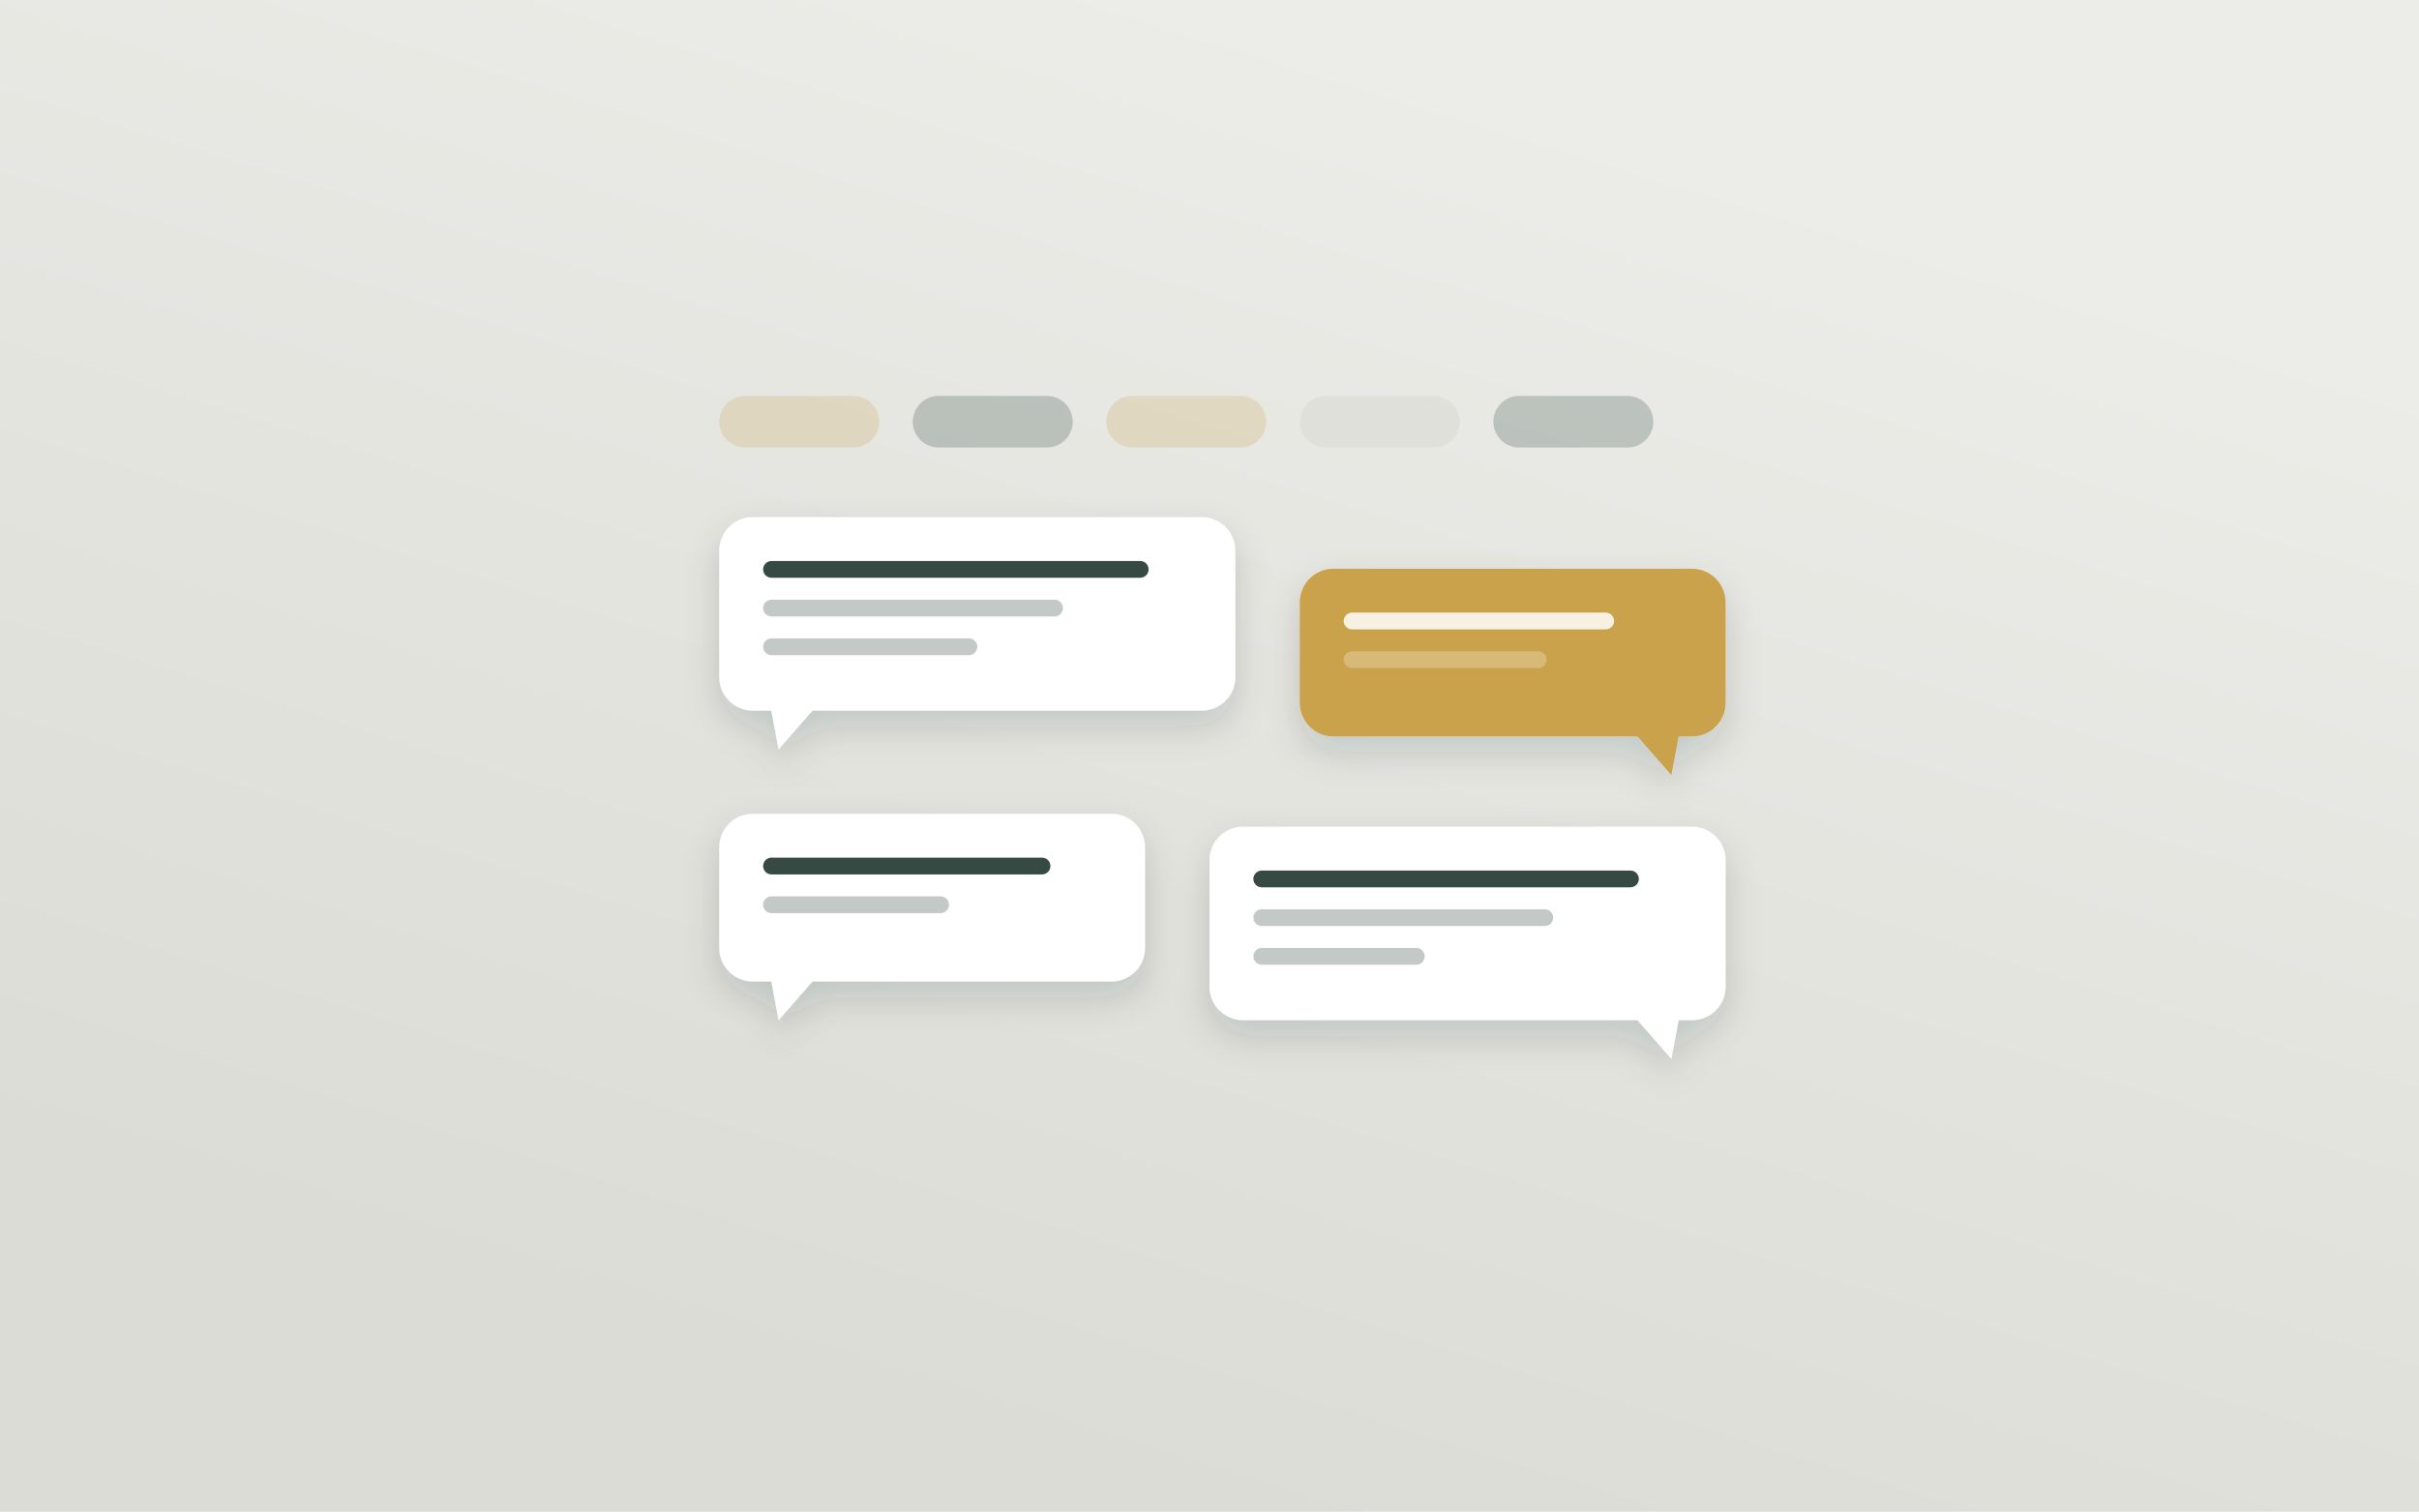
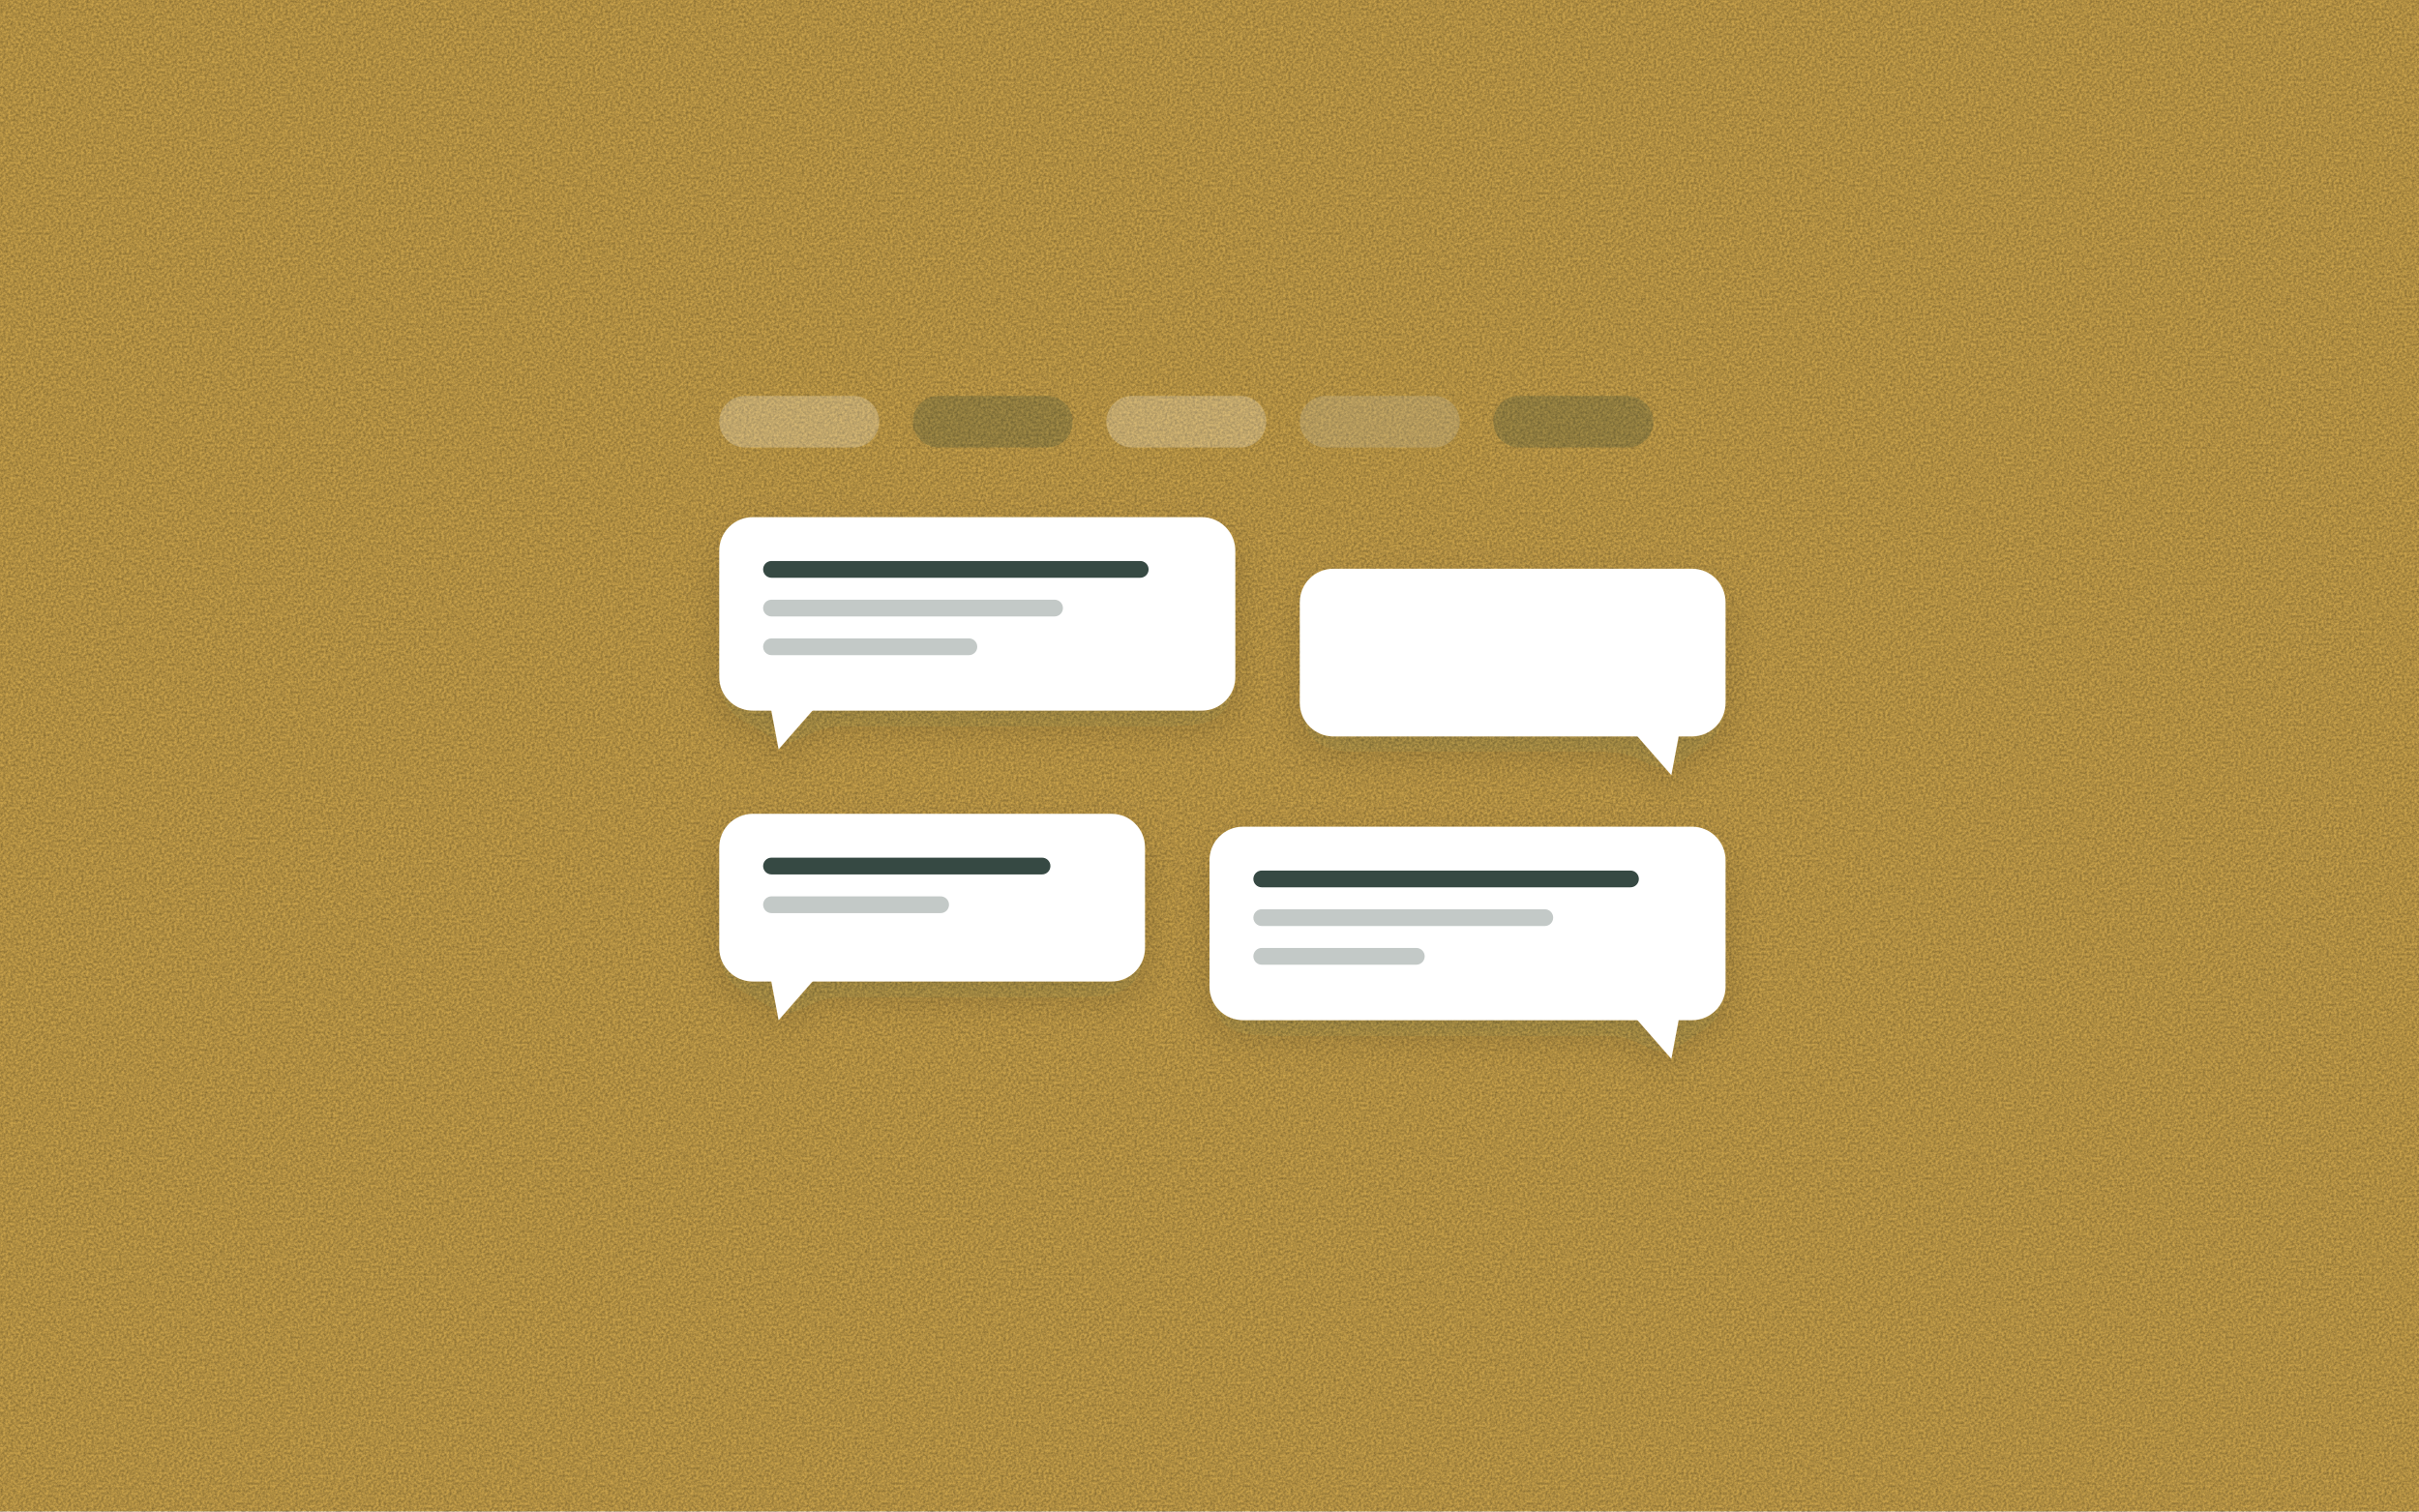
<svg xmlns="http://www.w3.org/2000/svg" viewBox="0 0 1200 750" width="1200" height="750">
  <defs>
    <linearGradient id="bg" x1="0.7" y1="0.1" x2="0.3" y2="0.9">
-       <stop offset="0" stop-color="#ecece8" />
-       <stop offset="1" stop-color="#dcdcd6" />
+       <stop offset="0" stop-color="#c9a24b" />
+       <stop offset="1" stop-color="#c9a24b" />
    </linearGradient>
    <filter id="sh" x="-20%" y="-20%" width="140%" height="160%">
      <feDropShadow dx="0" dy="12" stdDeviation="14" flood-color="#132a22" flood-opacity=".16" />
    </filter>
+     <filter id="noise" x="0" y="0" width="100%" height="100%">
+       <feTurbulence type="fractalNoise" baseFrequency=".8" numOctaves="2" stitchTiles="stitch" />
+       <feColorMatrix values="0 0 0 0 0 0 0 0 0 0 0 0 0 0 0 .5 0 0 0 -.12" />
+     </filter>
  </defs>
  <rect width="1200" height="750" fill="url(#bg)" />
+   <rect width="1200" height="750" filter="url(#noise)" />
  <g transform="translate(600 375) scale(0.64) translate(-600 -375)">
-     <rect x="220" y="96" width="124" height="40" rx="20" fill="#c9a24b" fill-opacity=".22" />
+     <rect x="220" y="96" width="124" height="40" rx="20" fill="#ffffff" fill-opacity=".22" />
    <rect x="370" y="96" width="124" height="40" rx="20" fill="#1c3f34" fill-opacity=".22" />
-     <rect x="520" y="96" width="124" height="40" rx="20" fill="#c9a24b" fill-opacity=".22" />
+     <rect x="520" y="96" width="124" height="40" rx="20" fill="#ffffff" fill-opacity=".22" />
    <rect x="670" y="96" width="124" height="40" rx="20" fill="#c4c4bc" fill-opacity=".22" />
    <rect x="820" y="96" width="124" height="40" rx="20" fill="#1c3f34" fill-opacity=".22" />
    <g filter="url(#sh)">
      <rect x="220" y="190" width="400" height="150" rx="26" fill="#fff" />
      <polygon points="260,338 294,338 266,370" fill="#fff" />
    </g>
    <rect x="254" y="224" width="298.8" height="13" rx="6.5" fill="#132a22" fill-opacity="0.85" />
    <rect x="254" y="254" width="232.4" height="13" rx="6.5" fill="#132a22" fill-opacity="0.25" />
    <rect x="254" y="284" width="166" height="13" rx="6.5" fill="#132a22" fill-opacity="0.25" />
    <g filter="url(#sh)">
-       <rect x="670" y="230" width="330" height="130" rx="26" fill="#c9a24b" />
-       <polygon points="930,358 964,358 958,390" fill="#c9a24b" />
+       <rect x="670" y="230" width="330" height="130" rx="26" fill="#ffffff" />
+       <polygon points="930,358 964,358 958,390" fill="#ffffff" />
    </g>
    <rect x="704" y="264" width="209.6" height="13" rx="6.5" fill="#fff" fill-opacity="0.85" />
    <rect x="704" y="294" width="157.2" height="13" rx="6.5" fill="#fff" fill-opacity="0.25" />
    <g filter="url(#sh)">
      <rect x="220" y="420" width="330" height="130" rx="26" fill="#fff" />
      <polygon points="260,548 294,548 266,580" fill="#fff" />
    </g>
    <rect x="254" y="454" width="222.7" height="13" rx="6.5" fill="#132a22" fill-opacity="0.85" />
    <rect x="254" y="484" width="144.1" height="13" rx="6.5" fill="#132a22" fill-opacity="0.25" />
    <g filter="url(#sh)">
      <rect x="600" y="430" width="400" height="150" rx="26" fill="#fff" />
      <polygon points="930,578 964,578 958,610" fill="#fff" />
    </g>
    <rect x="634" y="464" width="298.8" height="13" rx="6.5" fill="#132a22" fill-opacity="0.85" />
    <rect x="634" y="494" width="232.4" height="13" rx="6.5" fill="#132a22" fill-opacity="0.25" />
    <rect x="634" y="524" width="132.8" height="13" rx="6.5" fill="#132a22" fill-opacity="0.25" />
  </g>
</svg>
